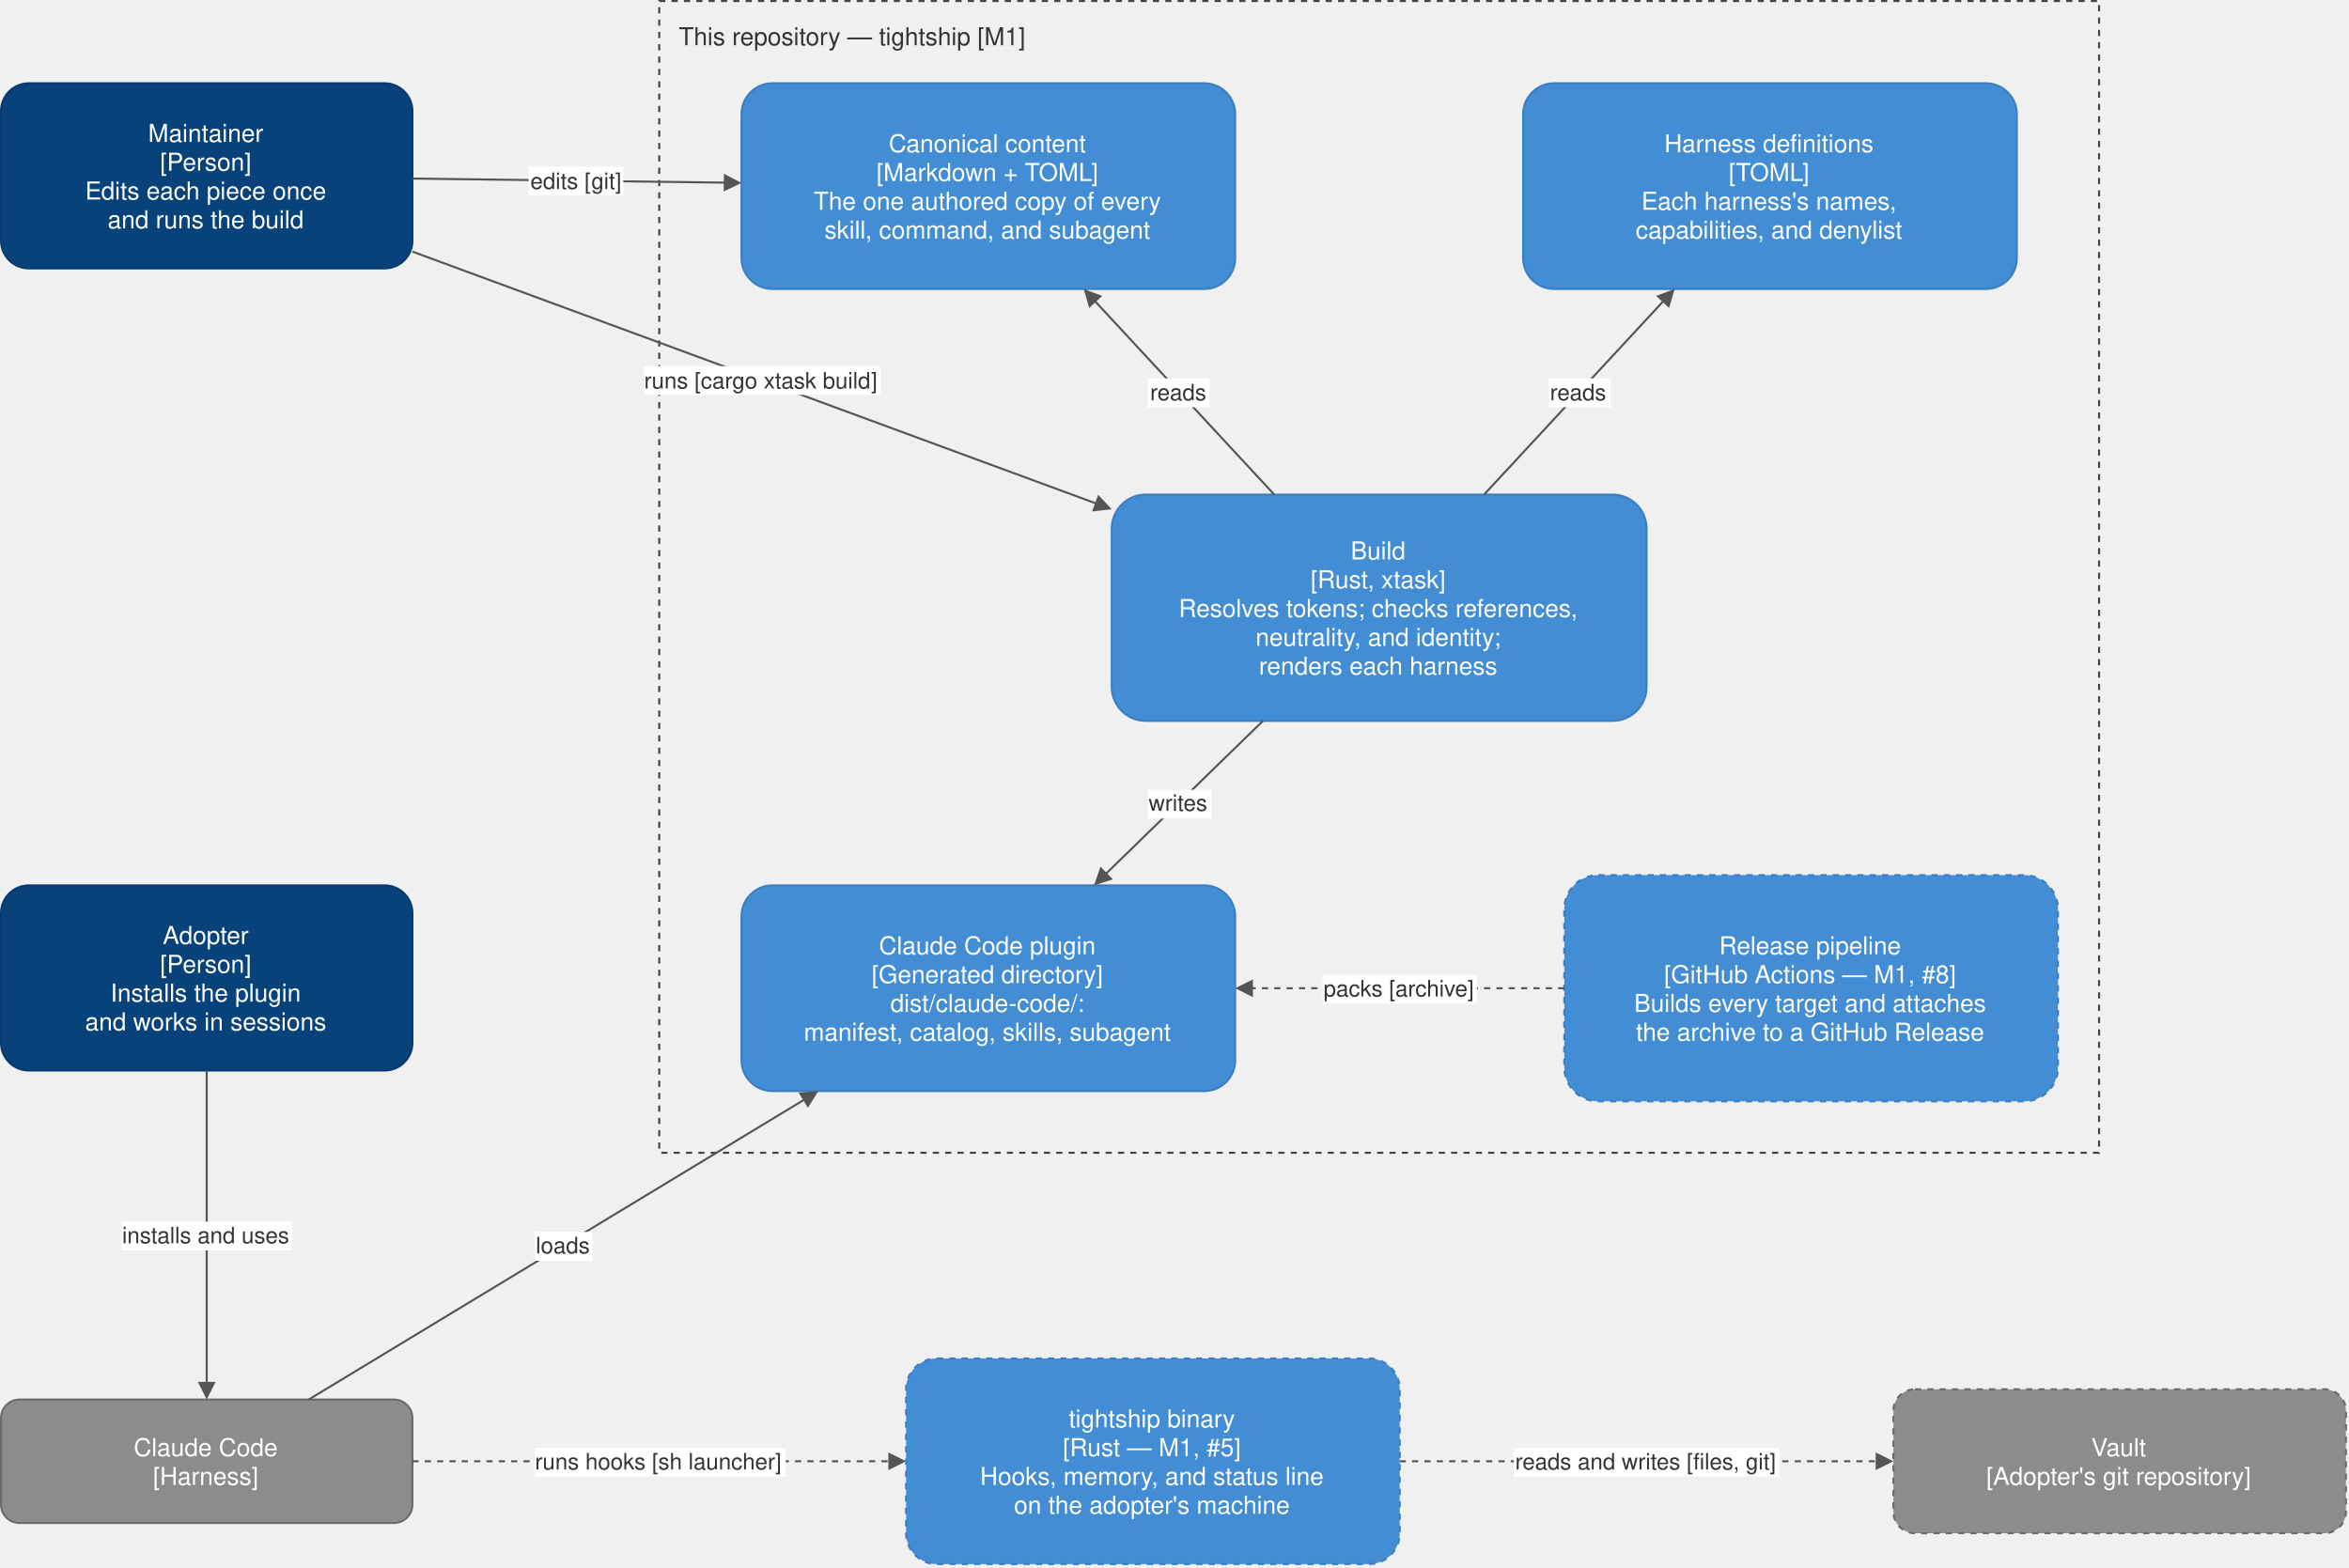
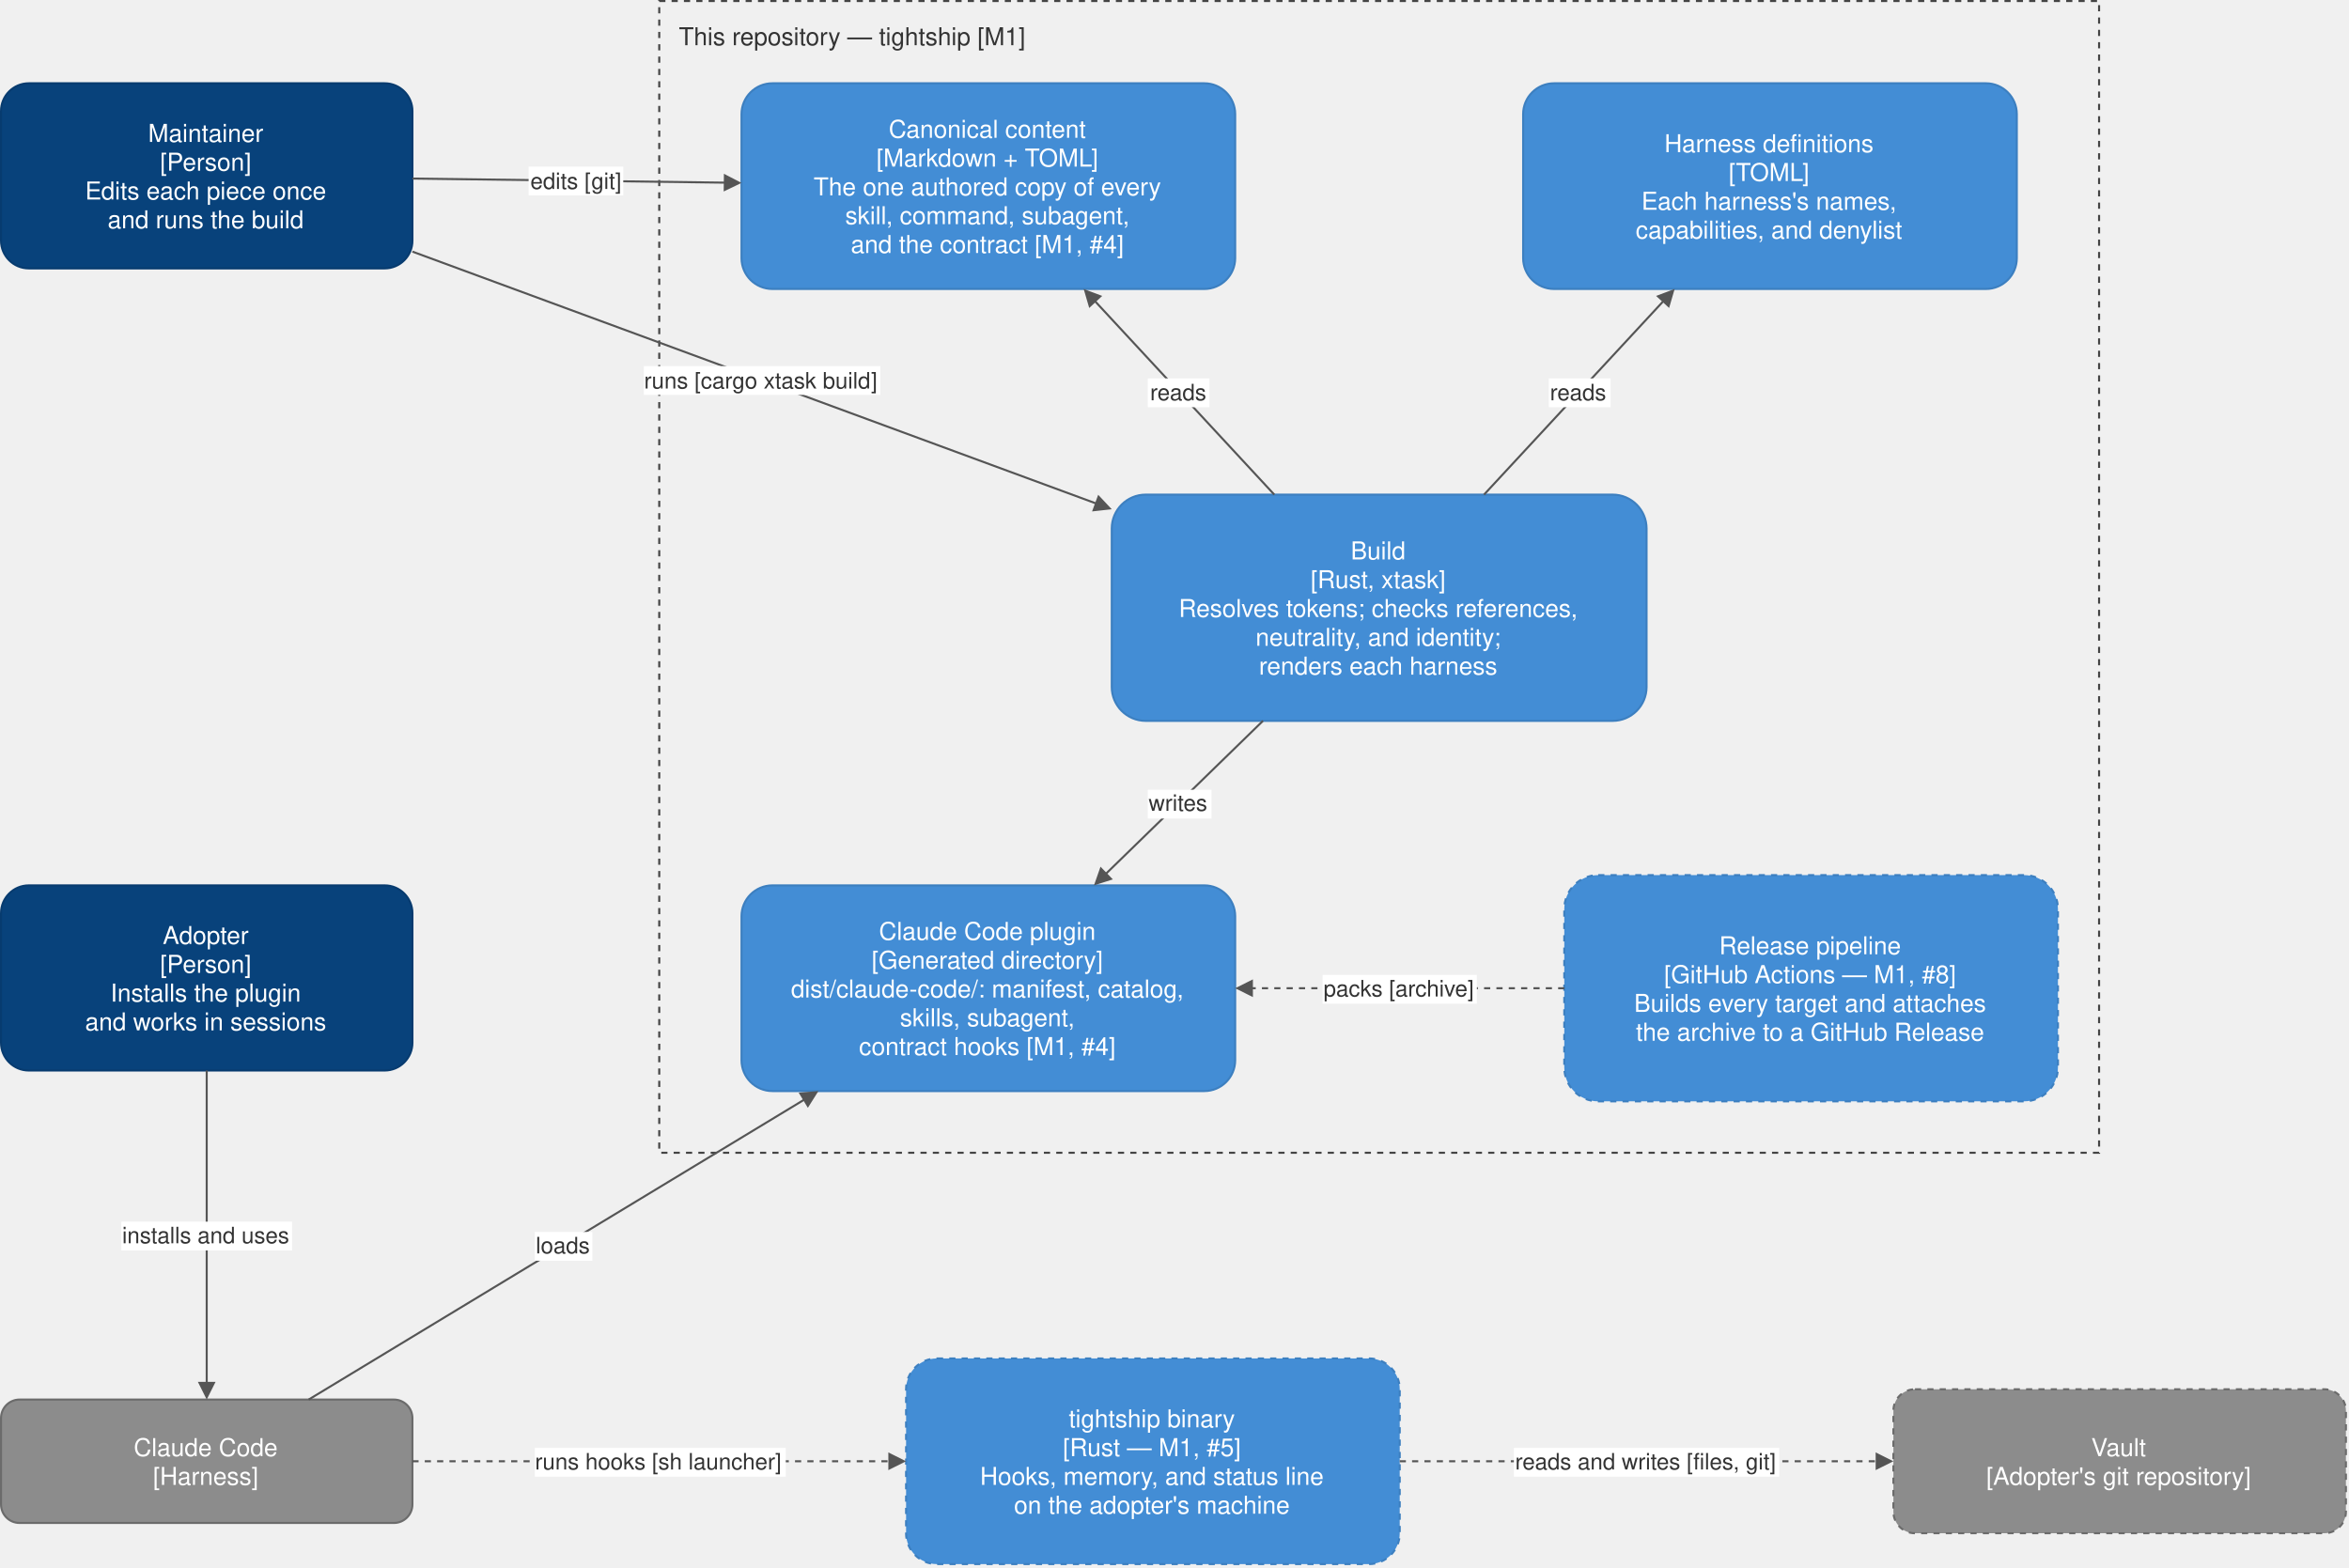
- <svg xmlns="http://www.w3.org/2000/svg" style="background: transparent; background-color: transparent; color-scheme: light;" version="1.1" width="1142px" height="762px" viewBox="0 0 1142 762" content="&lt;mxfile host=&quot;Electron&quot;&gt;&#10;  &lt;diagram name=&quot;Page-1&quot; id=&quot;0&quot;&gt;&#10;    &lt;mxGraphModel dx=&quot;-594&quot; dy=&quot;-202&quot; grid=&quot;0&quot; gridSize=&quot;10&quot; guides=&quot;1&quot; tooltips=&quot;1&quot; connect=&quot;1&quot; arrows=&quot;1&quot; fold=&quot;0&quot; page=&quot;0&quot; pageScale=&quot;1&quot; pageWidth=&quot;850&quot; pageHeight=&quot;1100&quot; background=&quot;#ffffff&quot; math=&quot;0&quot; shadow=&quot;0&quot;&gt;&#10;      &lt;root&gt;&#10;        &lt;mxCell id=&quot;0&quot; /&gt;&#10;        &lt;mxCell id=&quot;1&quot; parent=&quot;0&quot; /&gt;&#10;        &lt;mxCell id=&quot;b&quot; parent=&quot;1&quot; style=&quot;rounded=0;fillColor=none;strokeColor=#444444;dashed=1;fontSize=12;fontColor=#333333;verticalAlign=top;spacingTop=4;align=left;spacingLeft=8;html=0;&quot; value=&quot;This repository — tightship [M1]&quot; vertex=&quot;1&quot;&gt;&#10;          &lt;mxGeometry height=&quot;560&quot; width=&quot;700&quot; x=&quot;320&quot; as=&quot;geometry&quot; /&gt;&#10;        &lt;/mxCell&gt;&#10;        &lt;mxCell id=&quot;m&quot; parent=&quot;1&quot; style=&quot;rounded=1;fillColor=#08427b;fontColor=#ffffff;strokeColor=#073b6f;fontSize=12;html=0;&quot; value=&quot;Maintainer&amp;#xa;[Person]&amp;#xa;Edits each piece once&amp;#xa;and runs the build&quot; vertex=&quot;1&quot;&gt;&#10;          &lt;mxGeometry height=&quot;90&quot; width=&quot;200&quot; y=&quot;40&quot; as=&quot;geometry&quot; /&gt;&#10;        &lt;/mxCell&gt;&#10;        &lt;mxCell id=&quot;cc&quot; parent=&quot;1&quot; style=&quot;rounded=1;fillColor=#438dd5;fontColor=#ffffff;strokeColor=#3c7fc0;fontSize=12;html=0;&quot; value=&quot;Canonical content&amp;#xa;[Markdown + TOML]&amp;#xa;The one authored copy of every&amp;#xa;skill, command, and subagent&quot; vertex=&quot;1&quot;&gt;&#10;          &lt;mxGeometry height=&quot;100&quot; width=&quot;240&quot; x=&quot;360&quot; y=&quot;40&quot; as=&quot;geometry&quot; /&gt;&#10;        &lt;/mxCell&gt;&#10;        &lt;mxCell id=&quot;hd&quot; parent=&quot;1&quot; style=&quot;rounded=1;fillColor=#438dd5;fontColor=#ffffff;strokeColor=#3c7fc0;fontSize=12;html=0;&quot; value=&quot;Harness definitions&amp;#xa;[TOML]&amp;#xa;Each harness&amp;#39;s names,&amp;#xa;capabilities, and denylist&quot; vertex=&quot;1&quot;&gt;&#10;          &lt;mxGeometry height=&quot;100&quot; width=&quot;240&quot; x=&quot;740&quot; y=&quot;40&quot; as=&quot;geometry&quot; /&gt;&#10;        &lt;/mxCell&gt;&#10;        &lt;mxCell id=&quot;bu&quot; parent=&quot;1&quot; style=&quot;rounded=1;fillColor=#438dd5;fontColor=#ffffff;strokeColor=#3c7fc0;fontSize=12;html=0;&quot; value=&quot;Build&amp;#xa;[Rust, xtask]&amp;#xa;Resolves tokens; checks references,&amp;#xa;neutrality, and identity;&amp;#xa;renders each harness&quot; vertex=&quot;1&quot;&gt;&#10;          &lt;mxGeometry height=&quot;110&quot; width=&quot;260&quot; x=&quot;540&quot; y=&quot;240&quot; as=&quot;geometry&quot; /&gt;&#10;        &lt;/mxCell&gt;&#10;        &lt;mxCell id=&quot;pl&quot; parent=&quot;1&quot; style=&quot;rounded=1;fillColor=#438dd5;fontColor=#ffffff;strokeColor=#3c7fc0;fontSize=12;html=0;&quot; value=&quot;Claude Code plugin&amp;#xa;[Generated directory]&amp;#xa;dist/claude-code/:&amp;#xa;manifest, catalog, skills, subagent&quot; vertex=&quot;1&quot;&gt;&#10;          &lt;mxGeometry height=&quot;100&quot; width=&quot;240&quot; x=&quot;360&quot; y=&quot;430&quot; as=&quot;geometry&quot; /&gt;&#10;        &lt;/mxCell&gt;&#10;        &lt;mxCell id=&quot;rp&quot; parent=&quot;1&quot; style=&quot;rounded=1;fillColor=#438dd5;fontColor=#ffffff;strokeColor=#3c7fc0;fontSize=12;html=0;dashed=1;&quot; value=&quot;Release pipeline&amp;#xa;[GitHub Actions — M1, #8]&amp;#xa;Builds every target and attaches&amp;#xa;the archive to a GitHub Release&quot; vertex=&quot;1&quot;&gt;&#10;          &lt;mxGeometry height=&quot;110&quot; width=&quot;240&quot; x=&quot;760&quot; y=&quot;425&quot; as=&quot;geometry&quot; /&gt;&#10;        &lt;/mxCell&gt;&#10;        &lt;mxCell id=&quot;ad&quot; parent=&quot;1&quot; style=&quot;rounded=1;fillColor=#08427b;fontColor=#ffffff;strokeColor=#073b6f;fontSize=12;html=0;&quot; value=&quot;Adopter&amp;#xa;[Person]&amp;#xa;Installs the plugin&amp;#xa;and works in sessions&quot; vertex=&quot;1&quot;&gt;&#10;          &lt;mxGeometry height=&quot;90&quot; width=&quot;200&quot; y=&quot;430&quot; as=&quot;geometry&quot; /&gt;&#10;        &lt;/mxCell&gt;&#10;        &lt;mxCell id=&quot;ch&quot; parent=&quot;1&quot; style=&quot;rounded=1;fillColor=#8c8c8c;fontColor=#ffffff;strokeColor=#6b6b6b;fontSize=12;html=0;&quot; value=&quot;Claude Code&amp;#xa;[Harness]&quot; vertex=&quot;1&quot;&gt;&#10;          &lt;mxGeometry height=&quot;60&quot; width=&quot;200&quot; y=&quot;680&quot; as=&quot;geometry&quot; /&gt;&#10;        &lt;/mxCell&gt;&#10;        &lt;mxCell id=&quot;tb&quot; parent=&quot;1&quot; style=&quot;rounded=1;fillColor=#438dd5;fontColor=#ffffff;strokeColor=#3c7fc0;fontSize=12;html=0;dashed=1;&quot; value=&quot;tightship binary&amp;#xa;[Rust — M1, #5]&amp;#xa;Hooks, memory, and status line&amp;#xa;on the adopter&amp;#39;s machine&quot; vertex=&quot;1&quot;&gt;&#10;          &lt;mxGeometry height=&quot;100&quot; width=&quot;240&quot; x=&quot;440&quot; y=&quot;660&quot; as=&quot;geometry&quot; /&gt;&#10;        &lt;/mxCell&gt;&#10;        &lt;mxCell id=&quot;va&quot; parent=&quot;1&quot; style=&quot;rounded=1;fillColor=#8c8c8c;fontColor=#ffffff;strokeColor=#6b6b6b;fontSize=12;html=0;dashed=1;&quot; value=&quot;Vault&amp;#xa;[Adopter&amp;#39;s git repository]&quot; vertex=&quot;1&quot;&gt;&#10;          &lt;mxGeometry height=&quot;70&quot; width=&quot;220&quot; x=&quot;920&quot; y=&quot;675&quot; as=&quot;geometry&quot; /&gt;&#10;        &lt;/mxCell&gt;&#10;        &lt;mxCell id=&quot;e1&quot; edge=&quot;1&quot; parent=&quot;1&quot; source=&quot;m&quot; style=&quot;endArrow=block;html=0;fontSize=11;fontColor=#333333;strokeColor=#555555;rounded=0;&quot; target=&quot;cc&quot; value=&quot;edits [git]&quot;&gt;&#10;          &lt;mxGeometry relative=&quot;1&quot; as=&quot;geometry&quot; /&gt;&#10;        &lt;/mxCell&gt;&#10;        &lt;mxCell id=&quot;e2&quot; edge=&quot;1&quot; parent=&quot;1&quot; source=&quot;m&quot; style=&quot;endArrow=block;html=0;fontSize=11;fontColor=#333333;strokeColor=#555555;rounded=0;&quot; target=&quot;bu&quot; value=&quot;runs [cargo xtask build]&quot;&gt;&#10;          &lt;mxGeometry relative=&quot;1&quot; as=&quot;geometry&quot; /&gt;&#10;        &lt;/mxCell&gt;&#10;        &lt;mxCell id=&quot;e3&quot; edge=&quot;1&quot; parent=&quot;1&quot; source=&quot;bu&quot; style=&quot;endArrow=block;html=0;fontSize=11;fontColor=#333333;strokeColor=#555555;rounded=0;&quot; target=&quot;cc&quot; value=&quot;reads&quot;&gt;&#10;          &lt;mxGeometry relative=&quot;1&quot; as=&quot;geometry&quot; /&gt;&#10;        &lt;/mxCell&gt;&#10;        &lt;mxCell id=&quot;e4&quot; edge=&quot;1&quot; parent=&quot;1&quot; source=&quot;bu&quot; style=&quot;endArrow=block;html=0;fontSize=11;fontColor=#333333;strokeColor=#555555;rounded=0;&quot; target=&quot;hd&quot; value=&quot;reads&quot;&gt;&#10;          &lt;mxGeometry relative=&quot;1&quot; as=&quot;geometry&quot; /&gt;&#10;        &lt;/mxCell&gt;&#10;        &lt;mxCell id=&quot;e5&quot; edge=&quot;1&quot; parent=&quot;1&quot; source=&quot;bu&quot; style=&quot;endArrow=block;html=0;fontSize=11;fontColor=#333333;strokeColor=#555555;rounded=0;&quot; target=&quot;pl&quot; value=&quot;writes&quot;&gt;&#10;          &lt;mxGeometry relative=&quot;1&quot; as=&quot;geometry&quot; /&gt;&#10;        &lt;/mxCell&gt;&#10;        &lt;mxCell id=&quot;e6&quot; edge=&quot;1&quot; parent=&quot;1&quot; source=&quot;rp&quot; style=&quot;endArrow=block;html=0;fontSize=11;fontColor=#333333;strokeColor=#555555;rounded=0;dashed=1;&quot; target=&quot;pl&quot; value=&quot;packs [archive]&quot;&gt;&#10;          &lt;mxGeometry relative=&quot;1&quot; as=&quot;geometry&quot; /&gt;&#10;        &lt;/mxCell&gt;&#10;        &lt;mxCell id=&quot;e7&quot; edge=&quot;1&quot; parent=&quot;1&quot; source=&quot;ad&quot; style=&quot;endArrow=block;html=0;fontSize=11;fontColor=#333333;strokeColor=#555555;rounded=0;&quot; target=&quot;ch&quot; value=&quot;installs and uses&quot;&gt;&#10;          &lt;mxGeometry relative=&quot;1&quot; as=&quot;geometry&quot; /&gt;&#10;        &lt;/mxCell&gt;&#10;        &lt;mxCell id=&quot;e8&quot; edge=&quot;1&quot; parent=&quot;1&quot; source=&quot;ch&quot; style=&quot;endArrow=block;html=0;fontSize=11;fontColor=#333333;strokeColor=#555555;rounded=0;&quot; target=&quot;pl&quot; value=&quot;loads&quot;&gt;&#10;          &lt;mxGeometry relative=&quot;1&quot; as=&quot;geometry&quot; /&gt;&#10;        &lt;/mxCell&gt;&#10;        &lt;mxCell id=&quot;e9&quot; edge=&quot;1&quot; parent=&quot;1&quot; source=&quot;ch&quot; style=&quot;endArrow=block;html=0;fontSize=11;fontColor=#333333;strokeColor=#555555;rounded=0;dashed=1;&quot; target=&quot;tb&quot; value=&quot;runs hooks [sh launcher]&quot;&gt;&#10;          &lt;mxGeometry relative=&quot;1&quot; as=&quot;geometry&quot; /&gt;&#10;        &lt;/mxCell&gt;&#10;        &lt;mxCell id=&quot;e10&quot; edge=&quot;1&quot; parent=&quot;1&quot; source=&quot;tb&quot; style=&quot;endArrow=block;html=0;fontSize=11;fontColor=#333333;strokeColor=#555555;rounded=0;dashed=1;&quot; target=&quot;va&quot; value=&quot;reads and writes [files, git]&quot;&gt;&#10;          &lt;mxGeometry relative=&quot;1&quot; as=&quot;geometry&quot; /&gt;&#10;        &lt;/mxCell&gt;&#10;      &lt;/root&gt;&#10;    &lt;/mxGraphModel&gt;&#10;  &lt;/diagram&gt;&#10;&lt;/mxfile&gt;&#10;">
+ <svg xmlns="http://www.w3.org/2000/svg" style="background: transparent; background-color: transparent; color-scheme: light;" version="1.1" width="1142px" height="762px" viewBox="0 0 1142 762" content="&lt;mxfile host=&quot;Electron&quot;&gt;&#10;  &lt;diagram name=&quot;Page-1&quot; id=&quot;0&quot;&gt;&#10;    &lt;mxGraphModel dx=&quot;-594&quot; dy=&quot;-202&quot; grid=&quot;0&quot; gridSize=&quot;10&quot; guides=&quot;1&quot; tooltips=&quot;1&quot; connect=&quot;1&quot; arrows=&quot;1&quot; fold=&quot;0&quot; page=&quot;0&quot; pageScale=&quot;1&quot; pageWidth=&quot;850&quot; pageHeight=&quot;1100&quot; background=&quot;#ffffff&quot; math=&quot;0&quot; shadow=&quot;0&quot;&gt;&#10;      &lt;root&gt;&#10;        &lt;mxCell id=&quot;0&quot; /&gt;&#10;        &lt;mxCell id=&quot;1&quot; parent=&quot;0&quot; /&gt;&#10;        &lt;mxCell id=&quot;b&quot; parent=&quot;1&quot; style=&quot;rounded=0;fillColor=none;strokeColor=#444444;dashed=1;fontSize=12;fontColor=#333333;verticalAlign=top;spacingTop=4;align=left;spacingLeft=8;html=0;&quot; value=&quot;This repository — tightship [M1]&quot; vertex=&quot;1&quot;&gt;&#10;          &lt;mxGeometry height=&quot;560&quot; width=&quot;700&quot; x=&quot;320&quot; as=&quot;geometry&quot; /&gt;&#10;        &lt;/mxCell&gt;&#10;        &lt;mxCell id=&quot;m&quot; parent=&quot;1&quot; style=&quot;rounded=1;fillColor=#08427b;fontColor=#ffffff;strokeColor=#073b6f;fontSize=12;html=0;&quot; value=&quot;Maintainer&amp;#xa;[Person]&amp;#xa;Edits each piece once&amp;#xa;and runs the build&quot; vertex=&quot;1&quot;&gt;&#10;          &lt;mxGeometry height=&quot;90&quot; width=&quot;200&quot; y=&quot;40&quot; as=&quot;geometry&quot; /&gt;&#10;        &lt;/mxCell&gt;&#10;        &lt;mxCell id=&quot;cc&quot; parent=&quot;1&quot; style=&quot;rounded=1;fillColor=#438dd5;fontColor=#ffffff;strokeColor=#3c7fc0;fontSize=12;html=0;&quot; value=&quot;Canonical content&amp;#xa;[Markdown + TOML]&amp;#xa;The one authored copy of every&amp;#xa;skill, command, subagent,&amp;#xa;and the contract [M1, #4]&quot; vertex=&quot;1&quot;&gt;&#10;          &lt;mxGeometry height=&quot;100&quot; width=&quot;240&quot; x=&quot;360&quot; y=&quot;40&quot; as=&quot;geometry&quot; /&gt;&#10;        &lt;/mxCell&gt;&#10;        &lt;mxCell id=&quot;hd&quot; parent=&quot;1&quot; style=&quot;rounded=1;fillColor=#438dd5;fontColor=#ffffff;strokeColor=#3c7fc0;fontSize=12;html=0;&quot; value=&quot;Harness definitions&amp;#xa;[TOML]&amp;#xa;Each harness&amp;#39;s names,&amp;#xa;capabilities, and denylist&quot; vertex=&quot;1&quot;&gt;&#10;          &lt;mxGeometry height=&quot;100&quot; width=&quot;240&quot; x=&quot;740&quot; y=&quot;40&quot; as=&quot;geometry&quot; /&gt;&#10;        &lt;/mxCell&gt;&#10;        &lt;mxCell id=&quot;bu&quot; parent=&quot;1&quot; style=&quot;rounded=1;fillColor=#438dd5;fontColor=#ffffff;strokeColor=#3c7fc0;fontSize=12;html=0;&quot; value=&quot;Build&amp;#xa;[Rust, xtask]&amp;#xa;Resolves tokens; checks references,&amp;#xa;neutrality, and identity;&amp;#xa;renders each harness&quot; vertex=&quot;1&quot;&gt;&#10;          &lt;mxGeometry height=&quot;110&quot; width=&quot;260&quot; x=&quot;540&quot; y=&quot;240&quot; as=&quot;geometry&quot; /&gt;&#10;        &lt;/mxCell&gt;&#10;        &lt;mxCell id=&quot;pl&quot; parent=&quot;1&quot; style=&quot;rounded=1;fillColor=#438dd5;fontColor=#ffffff;strokeColor=#3c7fc0;fontSize=12;html=0;&quot; value=&quot;Claude Code plugin&amp;#xa;[Generated directory]&amp;#xa;dist/claude-code/: manifest, catalog,&amp;#xa;skills, subagent,&amp;#xa;contract hooks [M1, #4]&quot; vertex=&quot;1&quot;&gt;&#10;          &lt;mxGeometry height=&quot;100&quot; width=&quot;240&quot; x=&quot;360&quot; y=&quot;430&quot; as=&quot;geometry&quot; /&gt;&#10;        &lt;/mxCell&gt;&#10;        &lt;mxCell id=&quot;rp&quot; parent=&quot;1&quot; style=&quot;rounded=1;fillColor=#438dd5;fontColor=#ffffff;strokeColor=#3c7fc0;fontSize=12;html=0;dashed=1;&quot; value=&quot;Release pipeline&amp;#xa;[GitHub Actions — M1, #8]&amp;#xa;Builds every target and attaches&amp;#xa;the archive to a GitHub Release&quot; vertex=&quot;1&quot;&gt;&#10;          &lt;mxGeometry height=&quot;110&quot; width=&quot;240&quot; x=&quot;760&quot; y=&quot;425&quot; as=&quot;geometry&quot; /&gt;&#10;        &lt;/mxCell&gt;&#10;        &lt;mxCell id=&quot;ad&quot; parent=&quot;1&quot; style=&quot;rounded=1;fillColor=#08427b;fontColor=#ffffff;strokeColor=#073b6f;fontSize=12;html=0;&quot; value=&quot;Adopter&amp;#xa;[Person]&amp;#xa;Installs the plugin&amp;#xa;and works in sessions&quot; vertex=&quot;1&quot;&gt;&#10;          &lt;mxGeometry height=&quot;90&quot; width=&quot;200&quot; y=&quot;430&quot; as=&quot;geometry&quot; /&gt;&#10;        &lt;/mxCell&gt;&#10;        &lt;mxCell id=&quot;ch&quot; parent=&quot;1&quot; style=&quot;rounded=1;fillColor=#8c8c8c;fontColor=#ffffff;strokeColor=#6b6b6b;fontSize=12;html=0;&quot; value=&quot;Claude Code&amp;#xa;[Harness]&quot; vertex=&quot;1&quot;&gt;&#10;          &lt;mxGeometry height=&quot;60&quot; width=&quot;200&quot; y=&quot;680&quot; as=&quot;geometry&quot; /&gt;&#10;        &lt;/mxCell&gt;&#10;        &lt;mxCell id=&quot;tb&quot; parent=&quot;1&quot; style=&quot;rounded=1;fillColor=#438dd5;fontColor=#ffffff;strokeColor=#3c7fc0;fontSize=12;html=0;dashed=1;&quot; value=&quot;tightship binary&amp;#xa;[Rust — M1, #5]&amp;#xa;Hooks, memory, and status line&amp;#xa;on the adopter&amp;#39;s machine&quot; vertex=&quot;1&quot;&gt;&#10;          &lt;mxGeometry height=&quot;100&quot; width=&quot;240&quot; x=&quot;440&quot; y=&quot;660&quot; as=&quot;geometry&quot; /&gt;&#10;        &lt;/mxCell&gt;&#10;        &lt;mxCell id=&quot;va&quot; parent=&quot;1&quot; style=&quot;rounded=1;fillColor=#8c8c8c;fontColor=#ffffff;strokeColor=#6b6b6b;fontSize=12;html=0;dashed=1;&quot; value=&quot;Vault&amp;#xa;[Adopter&amp;#39;s git repository]&quot; vertex=&quot;1&quot;&gt;&#10;          &lt;mxGeometry height=&quot;70&quot; width=&quot;220&quot; x=&quot;920&quot; y=&quot;675&quot; as=&quot;geometry&quot; /&gt;&#10;        &lt;/mxCell&gt;&#10;        &lt;mxCell id=&quot;e1&quot; edge=&quot;1&quot; parent=&quot;1&quot; source=&quot;m&quot; style=&quot;endArrow=block;html=0;fontSize=11;fontColor=#333333;strokeColor=#555555;rounded=0;&quot; target=&quot;cc&quot; value=&quot;edits [git]&quot;&gt;&#10;          &lt;mxGeometry relative=&quot;1&quot; as=&quot;geometry&quot; /&gt;&#10;        &lt;/mxCell&gt;&#10;        &lt;mxCell id=&quot;e2&quot; edge=&quot;1&quot; parent=&quot;1&quot; source=&quot;m&quot; style=&quot;endArrow=block;html=0;fontSize=11;fontColor=#333333;strokeColor=#555555;rounded=0;&quot; target=&quot;bu&quot; value=&quot;runs [cargo xtask build]&quot;&gt;&#10;          &lt;mxGeometry relative=&quot;1&quot; as=&quot;geometry&quot; /&gt;&#10;        &lt;/mxCell&gt;&#10;        &lt;mxCell id=&quot;e3&quot; edge=&quot;1&quot; parent=&quot;1&quot; source=&quot;bu&quot; style=&quot;endArrow=block;html=0;fontSize=11;fontColor=#333333;strokeColor=#555555;rounded=0;&quot; target=&quot;cc&quot; value=&quot;reads&quot;&gt;&#10;          &lt;mxGeometry relative=&quot;1&quot; as=&quot;geometry&quot; /&gt;&#10;        &lt;/mxCell&gt;&#10;        &lt;mxCell id=&quot;e4&quot; edge=&quot;1&quot; parent=&quot;1&quot; source=&quot;bu&quot; style=&quot;endArrow=block;html=0;fontSize=11;fontColor=#333333;strokeColor=#555555;rounded=0;&quot; target=&quot;hd&quot; value=&quot;reads&quot;&gt;&#10;          &lt;mxGeometry relative=&quot;1&quot; as=&quot;geometry&quot; /&gt;&#10;        &lt;/mxCell&gt;&#10;        &lt;mxCell id=&quot;e5&quot; edge=&quot;1&quot; parent=&quot;1&quot; source=&quot;bu&quot; style=&quot;endArrow=block;html=0;fontSize=11;fontColor=#333333;strokeColor=#555555;rounded=0;&quot; target=&quot;pl&quot; value=&quot;writes&quot;&gt;&#10;          &lt;mxGeometry relative=&quot;1&quot; as=&quot;geometry&quot; /&gt;&#10;        &lt;/mxCell&gt;&#10;        &lt;mxCell id=&quot;e6&quot; edge=&quot;1&quot; parent=&quot;1&quot; source=&quot;rp&quot; style=&quot;endArrow=block;html=0;fontSize=11;fontColor=#333333;strokeColor=#555555;rounded=0;dashed=1;&quot; target=&quot;pl&quot; value=&quot;packs [archive]&quot;&gt;&#10;          &lt;mxGeometry relative=&quot;1&quot; as=&quot;geometry&quot; /&gt;&#10;        &lt;/mxCell&gt;&#10;        &lt;mxCell id=&quot;e7&quot; edge=&quot;1&quot; parent=&quot;1&quot; source=&quot;ad&quot; style=&quot;endArrow=block;html=0;fontSize=11;fontColor=#333333;strokeColor=#555555;rounded=0;&quot; target=&quot;ch&quot; value=&quot;installs and uses&quot;&gt;&#10;          &lt;mxGeometry relative=&quot;1&quot; as=&quot;geometry&quot; /&gt;&#10;        &lt;/mxCell&gt;&#10;        &lt;mxCell id=&quot;e8&quot; edge=&quot;1&quot; parent=&quot;1&quot; source=&quot;ch&quot; style=&quot;endArrow=block;html=0;fontSize=11;fontColor=#333333;strokeColor=#555555;rounded=0;&quot; target=&quot;pl&quot; value=&quot;loads&quot;&gt;&#10;          &lt;mxGeometry relative=&quot;1&quot; as=&quot;geometry&quot; /&gt;&#10;        &lt;/mxCell&gt;&#10;        &lt;mxCell id=&quot;e9&quot; edge=&quot;1&quot; parent=&quot;1&quot; source=&quot;ch&quot; style=&quot;endArrow=block;html=0;fontSize=11;fontColor=#333333;strokeColor=#555555;rounded=0;dashed=1;&quot; target=&quot;tb&quot; value=&quot;runs hooks [sh launcher]&quot;&gt;&#10;          &lt;mxGeometry relative=&quot;1&quot; as=&quot;geometry&quot; /&gt;&#10;        &lt;/mxCell&gt;&#10;        &lt;mxCell id=&quot;e10&quot; edge=&quot;1&quot; parent=&quot;1&quot; source=&quot;tb&quot; style=&quot;endArrow=block;html=0;fontSize=11;fontColor=#333333;strokeColor=#555555;rounded=0;dashed=1;&quot; target=&quot;va&quot; value=&quot;reads and writes [files, git]&quot;&gt;&#10;          &lt;mxGeometry relative=&quot;1&quot; as=&quot;geometry&quot; /&gt;&#10;        &lt;/mxCell&gt;&#10;      &lt;/root&gt;&#10;    &lt;/mxGraphModel&gt;&#10;  &lt;/diagram&gt;&#10;&lt;/mxfile&gt;&#10;">
  <defs />
  <g>
    <g data-cell-id="0">
      <g data-cell-id="1">
        <g data-cell-id="b">
          <g transform="translate(0.5,0.5)">
            <rect x="320" y="0" width="700" height="560" fill="none" stroke="#444444" stroke-dasharray="3 3" pointer-events="all" style="stroke: light-dark(rgb(68, 68, 68), rgb(179, 179, 179));" />
          </g>
          <g>
            <g fill="#333333" font-family="Helvetica" text-anchor="start" font-size="12px" style="fill: light-dark(rgb(51, 51, 51), rgb(193, 193, 193));">
              <text x="330" y="22">This repository — tightship [M1]</text>
            </g>
          </g>
        </g>
        <g data-cell-id="m">
          <g transform="translate(0.5,0.5)">
            <rect x="0" y="40" width="200" height="90" rx="13.5" ry="13.5" fill="#08427b" stroke="#073b6f" pointer-events="all" style="fill: light-dark(rgb(8, 66, 123), rgb(144, 194, 243)); stroke: light-dark(rgb(7, 59, 111), rgb(154, 199, 243));" />
          </g>
          <g>
            <g fill="#ffffff" font-family="Helvetica" text-anchor="middle" font-size="12px" style="fill: light-dark(rgb(255, 255, 255), rgb(18, 18, 18));">
              <text x="100" y="69">Maintainer</text>
              <text x="100" y="83">[Person]</text>
              <text x="100" y="97">Edits each piece once</text>
              <text x="100" y="111">and runs the build</text>
            </g>
          </g>
        </g>
        <g data-cell-id="cc">
          <g transform="translate(0.5,0.5)">
            <rect x="360" y="40" width="240" height="100" rx="15" ry="15" fill="#438dd5" stroke="#3c7fc0" pointer-events="all" style="fill: light-dark(rgb(67, 141, 213), rgb(70, 134, 196)); stroke: light-dark(rgb(60, 127, 192), rgb(87, 145, 201));" />
          </g>
          <g>
            <g fill="#ffffff" font-family="Helvetica" text-anchor="middle" font-size="12px" style="fill: light-dark(rgb(255, 255, 255), rgb(18, 18, 18));">
-               <text x="480" y="74">Canonical content</text>
-               <text x="480" y="88">[Markdown + TOML]</text>
-               <text x="480" y="102">The one authored copy of every</text>
-               <text x="480" y="116">skill, command, and subagent</text>
+               <text x="480" y="67">Canonical content</text>
+               <text x="480" y="81">[Markdown + TOML]</text>
+               <text x="480" y="95">The one authored copy of every</text>
+               <text x="480" y="109">skill, command, subagent,</text>
+               <text x="480" y="123">and the contract [M1, #4]</text>
            </g>
          </g>
        </g>
        <g data-cell-id="hd">
          <g transform="translate(0.5,0.5)">
            <rect x="740" y="40" width="240" height="100" rx="15" ry="15" fill="#438dd5" stroke="#3c7fc0" pointer-events="all" style="fill: light-dark(rgb(67, 141, 213), rgb(70, 134, 196)); stroke: light-dark(rgb(60, 127, 192), rgb(87, 145, 201));" />
          </g>
          <g>
            <g fill="#ffffff" font-family="Helvetica" text-anchor="middle" font-size="12px" style="fill: light-dark(rgb(255, 255, 255), rgb(18, 18, 18));">
              <text x="860" y="74">Harness definitions</text>
              <text x="860" y="88">[TOML]</text>
              <text x="860" y="102">Each harness's names,</text>
              <text x="860" y="116">capabilities, and denylist</text>
            </g>
          </g>
        </g>
        <g data-cell-id="bu">
          <g transform="translate(0.5,0.5)">
            <rect x="540" y="240" width="260" height="110" rx="16.5" ry="16.5" fill="#438dd5" stroke="#3c7fc0" pointer-events="all" style="fill: light-dark(rgb(67, 141, 213), rgb(70, 134, 196)); stroke: light-dark(rgb(60, 127, 192), rgb(87, 145, 201));" />
          </g>
          <g>
            <g fill="#ffffff" font-family="Helvetica" text-anchor="middle" font-size="12px" style="fill: light-dark(rgb(255, 255, 255), rgb(18, 18, 18));">
              <text x="670" y="272">Build</text>
              <text x="670" y="286">[Rust, xtask]</text>
              <text x="670" y="300">Resolves tokens; checks references,</text>
              <text x="670" y="314">neutrality, and identity;</text>
              <text x="670" y="328">renders each harness</text>
            </g>
          </g>
        </g>
        <g data-cell-id="pl">
          <g transform="translate(0.5,0.5)">
            <rect x="360" y="430" width="240" height="100" rx="15" ry="15" fill="#438dd5" stroke="#3c7fc0" pointer-events="all" style="fill: light-dark(rgb(67, 141, 213), rgb(70, 134, 196)); stroke: light-dark(rgb(60, 127, 192), rgb(87, 145, 201));" />
          </g>
          <g>
            <g fill="#ffffff" font-family="Helvetica" text-anchor="middle" font-size="12px" style="fill: light-dark(rgb(255, 255, 255), rgb(18, 18, 18));">
-               <text x="480" y="464">Claude Code plugin</text>
-               <text x="480" y="478">[Generated directory]</text>
-               <text x="480" y="492">dist/claude-code/:</text>
-               <text x="480" y="506">manifest, catalog, skills, subagent</text>
+               <text x="480" y="457">Claude Code plugin</text>
+               <text x="480" y="471">[Generated directory]</text>
+               <text x="480" y="485">dist/claude-code/: manifest, catalog,</text>
+               <text x="480" y="499">skills, subagent,</text>
+               <text x="480" y="513">contract hooks [M1, #4]</text>
            </g>
          </g>
        </g>
        <g data-cell-id="rp">
          <g transform="translate(0.5,0.5)">
            <rect x="760" y="425" width="240" height="110" rx="16.5" ry="16.5" fill="#438dd5" stroke="#3c7fc0" stroke-dasharray="3 3" pointer-events="all" style="fill: light-dark(rgb(67, 141, 213), rgb(70, 134, 196)); stroke: light-dark(rgb(60, 127, 192), rgb(87, 145, 201));" />
          </g>
          <g>
            <g fill="#ffffff" font-family="Helvetica" text-anchor="middle" font-size="12px" style="fill: light-dark(rgb(255, 255, 255), rgb(18, 18, 18));">
              <text x="880" y="464">Release pipeline</text>
              <text x="880" y="478">[GitHub Actions — M1, #8]</text>
              <text x="880" y="492">Builds every target and attaches</text>
              <text x="880" y="506">the archive to a GitHub Release</text>
            </g>
          </g>
        </g>
        <g data-cell-id="ad">
          <g transform="translate(0.5,0.5)">
            <rect x="0" y="430" width="200" height="90" rx="13.5" ry="13.5" fill="#08427b" stroke="#073b6f" pointer-events="all" style="fill: light-dark(rgb(8, 66, 123), rgb(144, 194, 243)); stroke: light-dark(rgb(7, 59, 111), rgb(154, 199, 243));" />
          </g>
          <g>
            <g fill="#ffffff" font-family="Helvetica" text-anchor="middle" font-size="12px" style="fill: light-dark(rgb(255, 255, 255), rgb(18, 18, 18));">
              <text x="100" y="459">Adopter</text>
              <text x="100" y="473">[Person]</text>
              <text x="100" y="487">Installs the plugin</text>
              <text x="100" y="501">and works in sessions</text>
            </g>
          </g>
        </g>
        <g data-cell-id="ch">
          <g transform="translate(0.5,0.5)">
            <rect x="0" y="680" width="200" height="60" rx="9" ry="9" fill="#8c8c8c" stroke="#6b6b6b" pointer-events="all" style="fill: light-dark(rgb(140, 140, 140), rgb(117, 117, 117)); stroke: light-dark(rgb(107, 107, 107), rgb(145, 145, 145));" />
          </g>
          <g>
            <g fill="#ffffff" font-family="Helvetica" text-anchor="middle" font-size="12px" style="fill: light-dark(rgb(255, 255, 255), rgb(18, 18, 18));">
              <text x="100" y="708">Claude Code</text>
              <text x="100" y="722">[Harness]</text>
            </g>
          </g>
        </g>
        <g data-cell-id="tb">
          <g transform="translate(0.5,0.5)">
            <rect x="440" y="660" width="240" height="100" rx="15" ry="15" fill="#438dd5" stroke="#3c7fc0" stroke-dasharray="3 3" pointer-events="all" style="fill: light-dark(rgb(67, 141, 213), rgb(70, 134, 196)); stroke: light-dark(rgb(60, 127, 192), rgb(87, 145, 201));" />
          </g>
          <g>
            <g fill="#ffffff" font-family="Helvetica" text-anchor="middle" font-size="12px" style="fill: light-dark(rgb(255, 255, 255), rgb(18, 18, 18));">
              <text x="560" y="694">tightship binary</text>
              <text x="560" y="708">[Rust — M1, #5]</text>
              <text x="560" y="722">Hooks, memory, and status line</text>
              <text x="560" y="736">on the adopter's machine</text>
            </g>
          </g>
        </g>
        <g data-cell-id="va">
          <g transform="translate(0.5,0.5)">
            <rect x="920" y="675" width="220" height="70" rx="10.5" ry="10.5" fill="#8c8c8c" stroke="#6b6b6b" stroke-dasharray="3 3" pointer-events="all" style="fill: light-dark(rgb(140, 140, 140), rgb(117, 117, 117)); stroke: light-dark(rgb(107, 107, 107), rgb(145, 145, 145));" />
          </g>
          <g>
            <g fill="#ffffff" font-family="Helvetica" text-anchor="middle" font-size="12px" style="fill: light-dark(rgb(255, 255, 255), rgb(18, 18, 18));">
              <text x="1030" y="708">Vault</text>
              <text x="1030" y="722">[Adopter's git repository]</text>
            </g>
          </g>
        </g>
        <g data-cell-id="e1">
          <g transform="translate(0.5,0.5)">
            <path d="M 200 86.32 L 351.88 88.31" fill="none" stroke="#555555" stroke-miterlimit="10" pointer-events="stroke" style="stroke: light-dark(rgb(85, 85, 85), rgb(164, 164, 164));" />
            <path d="M 358.88 88.41 L 351.84 91.81 L 351.93 84.81 Z" fill="#555555" stroke="#555555" stroke-miterlimit="10" pointer-events="all" style="fill: light-dark(rgb(85, 85, 85), rgb(164, 164, 164)); stroke: light-dark(rgb(85, 85, 85), rgb(164, 164, 164));" />
          </g>
          <g>
            <g fill="#333333" font-family="Helvetica" text-anchor="middle" font-size="11px" style="fill: light-dark(rgb(51, 51, 51), rgb(193, 193, 193));">
              <rect fill="#ffffff" stroke="none" x="257" y="81" width="46" height="14" stroke-width="0" style="fill: light-dark(#ffffff, var(--ge-dark-color, #121212));" />
              <text x="279.99" y="91.87">edits [git]</text>
            </g>
          </g>
        </g>
        <g data-cell-id="e2">
          <g transform="translate(0.5,0.5)">
            <path d="M 200 121.84 L 532.38 244.3" fill="none" stroke="#555555" stroke-miterlimit="10" pointer-events="stroke" style="stroke: light-dark(rgb(85, 85, 85), rgb(164, 164, 164));" />
            <path d="M 538.95 246.72 L 531.17 247.58 L 533.59 241.01 Z" fill="#555555" stroke="#555555" stroke-miterlimit="10" pointer-events="all" style="fill: light-dark(rgb(85, 85, 85), rgb(164, 164, 164)); stroke: light-dark(rgb(85, 85, 85), rgb(164, 164, 164));" />
          </g>
          <g>
            <g fill="#333333" font-family="Helvetica" text-anchor="middle" font-size="11px" style="fill: light-dark(rgb(51, 51, 51), rgb(193, 193, 193));">
              <rect fill="#ffffff" stroke="none" x="313" y="178" width="115" height="14" stroke-width="0" style="fill: light-dark(#ffffff, var(--ge-dark-color, #121212));" />
              <text x="369.84" y="188.91">runs [cargo xtask build]</text>
            </g>
          </g>
        </g>
        <g data-cell-id="e3">
          <g transform="translate(0.5,0.5)">
            <path d="M 619.02 240 L 531.86 145.95" fill="none" stroke="#555555" stroke-miterlimit="10" pointer-events="stroke" style="stroke: light-dark(rgb(85, 85, 85), rgb(164, 164, 164));" />
            <path d="M 527.1 140.82 L 534.43 143.57 L 529.29 148.33 Z" fill="#555555" stroke="#555555" stroke-miterlimit="10" pointer-events="all" style="fill: light-dark(rgb(85, 85, 85), rgb(164, 164, 164)); stroke: light-dark(rgb(85, 85, 85), rgb(164, 164, 164));" />
          </g>
          <g>
            <g fill="#333333" font-family="Helvetica" text-anchor="middle" font-size="11px" style="fill: light-dark(rgb(51, 51, 51), rgb(193, 193, 193));">
              <rect fill="#ffffff" stroke="none" x="558" y="184" width="30" height="14" stroke-width="0" style="fill: light-dark(#ffffff, var(--ge-dark-color, #121212));" />
              <text x="572.8" y="194.63">reads</text>
            </g>
          </g>
        </g>
        <g data-cell-id="e4">
          <g transform="translate(0.5,0.5)">
            <path d="M 720.98 240 L 808.14 145.95" fill="none" stroke="#555555" stroke-miterlimit="10" pointer-events="stroke" style="stroke: light-dark(rgb(85, 85, 85), rgb(164, 164, 164));" />
            <path d="M 812.9 140.82 L 810.71 148.33 L 805.57 143.57 Z" fill="#555555" stroke="#555555" stroke-miterlimit="10" pointer-events="all" style="fill: light-dark(rgb(85, 85, 85), rgb(164, 164, 164)); stroke: light-dark(rgb(85, 85, 85), rgb(164, 164, 164));" />
          </g>
          <g>
            <g fill="#333333" font-family="Helvetica" text-anchor="middle" font-size="11px" style="fill: light-dark(rgb(51, 51, 51), rgb(193, 193, 193));">
              <rect fill="#ffffff" stroke="none" x="753" y="184" width="30" height="14" stroke-width="0" style="fill: light-dark(#ffffff, var(--ge-dark-color, #121212));" />
              <text x="767.2" y="194.63">reads</text>
            </g>
          </g>
        </g>
        <g data-cell-id="e5">
          <g transform="translate(0.5,0.5)">
            <path d="M 613.51 350 L 537.17 424.34" fill="none" stroke="#555555" stroke-miterlimit="10" pointer-events="stroke" style="stroke: light-dark(rgb(85, 85, 85), rgb(164, 164, 164));" />
            <path d="M 532.15 429.22 L 534.73 421.83 L 539.61 426.84 Z" fill="#555555" stroke="#555555" stroke-miterlimit="10" pointer-events="all" style="fill: light-dark(rgb(85, 85, 85), rgb(164, 164, 164)); stroke: light-dark(rgb(85, 85, 85), rgb(164, 164, 164));" />
          </g>
          <g>
            <g fill="#333333" font-family="Helvetica" text-anchor="middle" font-size="11px" style="fill: light-dark(rgb(51, 51, 51), rgb(193, 193, 193));">
              <rect fill="#ffffff" stroke="none" x="558" y="384" width="31" height="14" stroke-width="0" style="fill: light-dark(#ffffff, var(--ge-dark-color, #121212));" />
              <text x="572.67" y="394.26">writes</text>
            </g>
          </g>
        </g>
        <g data-cell-id="e6">
          <g transform="translate(0.5,0.5)">
            <path d="M 760 480 L 608.12 480" fill="none" stroke="#555555" stroke-miterlimit="10" stroke-dasharray="3 3" pointer-events="stroke" style="stroke: light-dark(rgb(85, 85, 85), rgb(164, 164, 164));" />
            <path d="M 601.12 480 L 608.12 476.5 L 608.12 483.5 Z" fill="#555555" stroke="#555555" stroke-miterlimit="10" pointer-events="all" style="fill: light-dark(rgb(85, 85, 85), rgb(164, 164, 164)); stroke: light-dark(rgb(85, 85, 85), rgb(164, 164, 164));" />
          </g>
          <g>
            <g fill="#333333" font-family="Helvetica" text-anchor="middle" font-size="11px" style="fill: light-dark(rgb(51, 51, 51), rgb(193, 193, 193));">
              <rect fill="#ffffff" stroke="none" x="643" y="474" width="75" height="14" stroke-width="0" style="fill: light-dark(#ffffff, var(--ge-dark-color, #121212));" />
              <text x="680" y="484.5">packs [archive]</text>
            </g>
          </g>
        </g>
        <g data-cell-id="e7">
          <g transform="translate(0.5,0.5)">
            <path d="M 100 520 L 100 671.88" fill="none" stroke="#555555" stroke-miterlimit="10" pointer-events="stroke" style="stroke: light-dark(rgb(85, 85, 85), rgb(164, 164, 164));" />
            <path d="M 100 678.88 L 96.5 671.88 L 103.5 671.88 Z" fill="#555555" stroke="#555555" stroke-miterlimit="10" pointer-events="all" style="fill: light-dark(rgb(85, 85, 85), rgb(164, 164, 164)); stroke: light-dark(rgb(85, 85, 85), rgb(164, 164, 164));" />
          </g>
          <g>
            <g fill="#333333" font-family="Helvetica" text-anchor="middle" font-size="11px" style="fill: light-dark(rgb(51, 51, 51), rgb(193, 193, 193));">
              <rect fill="#ffffff" stroke="none" x="59" y="594" width="83" height="14" stroke-width="0" style="fill: light-dark(#ffffff, var(--ge-dark-color, #121212));" />
              <text x="100" y="604.5">installs and uses</text>
            </g>
          </g>
        </g>
        <g data-cell-id="e8">
          <g transform="translate(0.5,0.5)">
            <path d="M 149.57 680 L 390.45 534.2" fill="none" stroke="#555555" stroke-miterlimit="10" pointer-events="stroke" style="stroke: light-dark(rgb(85, 85, 85), rgb(164, 164, 164));" />
            <path d="M 396.43 530.58 L 392.26 537.2 L 388.63 531.21 Z" fill="#555555" stroke="#555555" stroke-miterlimit="10" pointer-events="all" style="fill: light-dark(rgb(85, 85, 85), rgb(164, 164, 164)); stroke: light-dark(rgb(85, 85, 85), rgb(164, 164, 164));" />
          </g>
          <g>
            <g fill="#333333" font-family="Helvetica" text-anchor="middle" font-size="11px" style="fill: light-dark(rgb(51, 51, 51), rgb(193, 193, 193));">
              <rect fill="#ffffff" stroke="none" x="260" y="599" width="28" height="14" stroke-width="0" style="fill: light-dark(#ffffff, var(--ge-dark-color, #121212));" />
              <text x="273.61" y="609.42">loads</text>
            </g>
          </g>
        </g>
        <g data-cell-id="e9">
          <g transform="translate(0.5,0.5)">
            <path d="M 200 710 L 431.88 710" fill="none" stroke="#555555" stroke-miterlimit="10" stroke-dasharray="3 3" pointer-events="stroke" style="stroke: light-dark(rgb(85, 85, 85), rgb(164, 164, 164));" />
            <path d="M 438.88 710 L 431.88 713.5 L 431.88 706.5 Z" fill="#555555" stroke="#555555" stroke-miterlimit="10" pointer-events="all" style="fill: light-dark(rgb(85, 85, 85), rgb(164, 164, 164)); stroke: light-dark(rgb(85, 85, 85), rgb(164, 164, 164));" />
          </g>
          <g>
            <g fill="#333333" font-family="Helvetica" text-anchor="middle" font-size="11px" style="fill: light-dark(rgb(51, 51, 51), rgb(193, 193, 193));">
              <rect fill="#ffffff" stroke="none" x="260" y="704" width="122" height="14" stroke-width="0" style="fill: light-dark(#ffffff, var(--ge-dark-color, #121212));" />
              <text x="320" y="714.5">runs hooks [sh launcher]</text>
            </g>
          </g>
        </g>
        <g data-cell-id="e10">
          <g transform="translate(0.5,0.5)">
            <path d="M 680 710 L 911.88 710" fill="none" stroke="#555555" stroke-miterlimit="10" stroke-dasharray="3 3" pointer-events="stroke" style="stroke: light-dark(rgb(85, 85, 85), rgb(164, 164, 164));" />
            <path d="M 918.88 710 L 911.88 713.5 L 911.88 706.5 Z" fill="#555555" stroke="#555555" stroke-miterlimit="10" pointer-events="all" style="fill: light-dark(rgb(85, 85, 85), rgb(164, 164, 164)); stroke: light-dark(rgb(85, 85, 85), rgb(164, 164, 164));" />
          </g>
          <g>
            <g fill="#333333" font-family="Helvetica" text-anchor="middle" font-size="11px" style="fill: light-dark(rgb(51, 51, 51), rgb(193, 193, 193));">
              <rect fill="#ffffff" stroke="none" x="736" y="704" width="129" height="14" stroke-width="0" style="fill: light-dark(#ffffff, var(--ge-dark-color, #121212));" />
              <text x="800" y="714.5">reads and writes [files, git]</text>
            </g>
          </g>
        </g>
      </g>
    </g>
  </g>
</svg>
